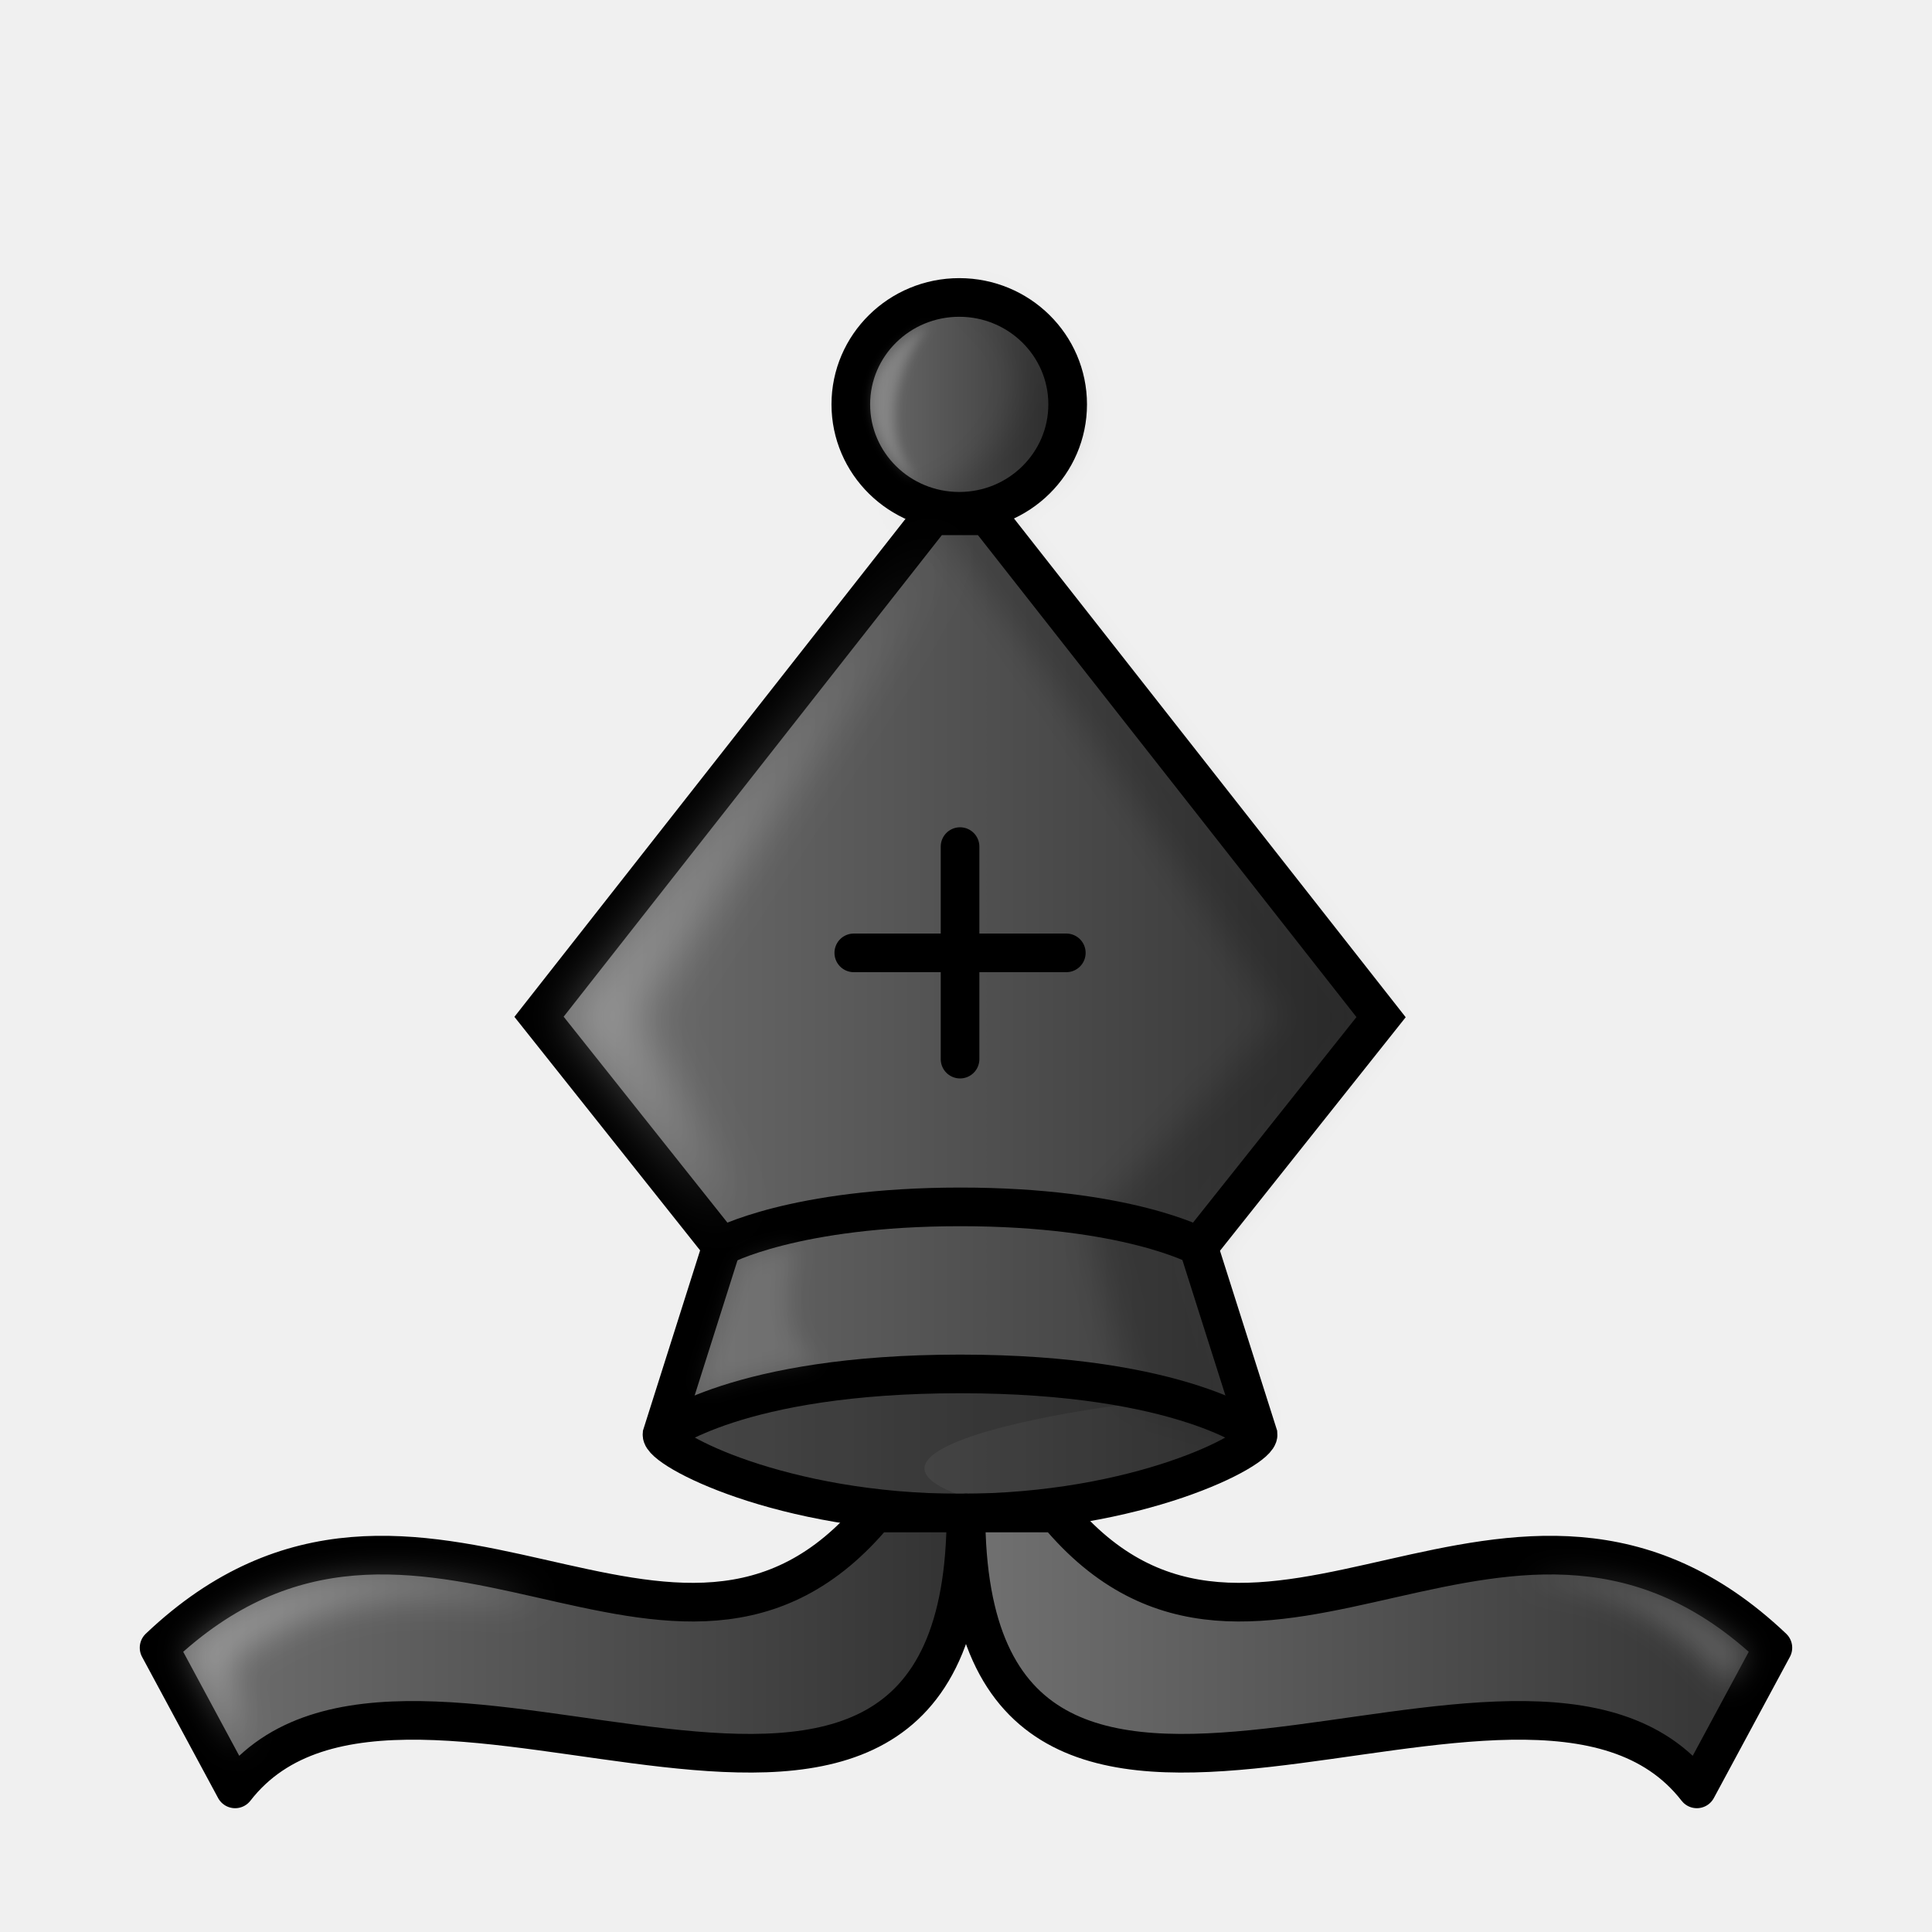
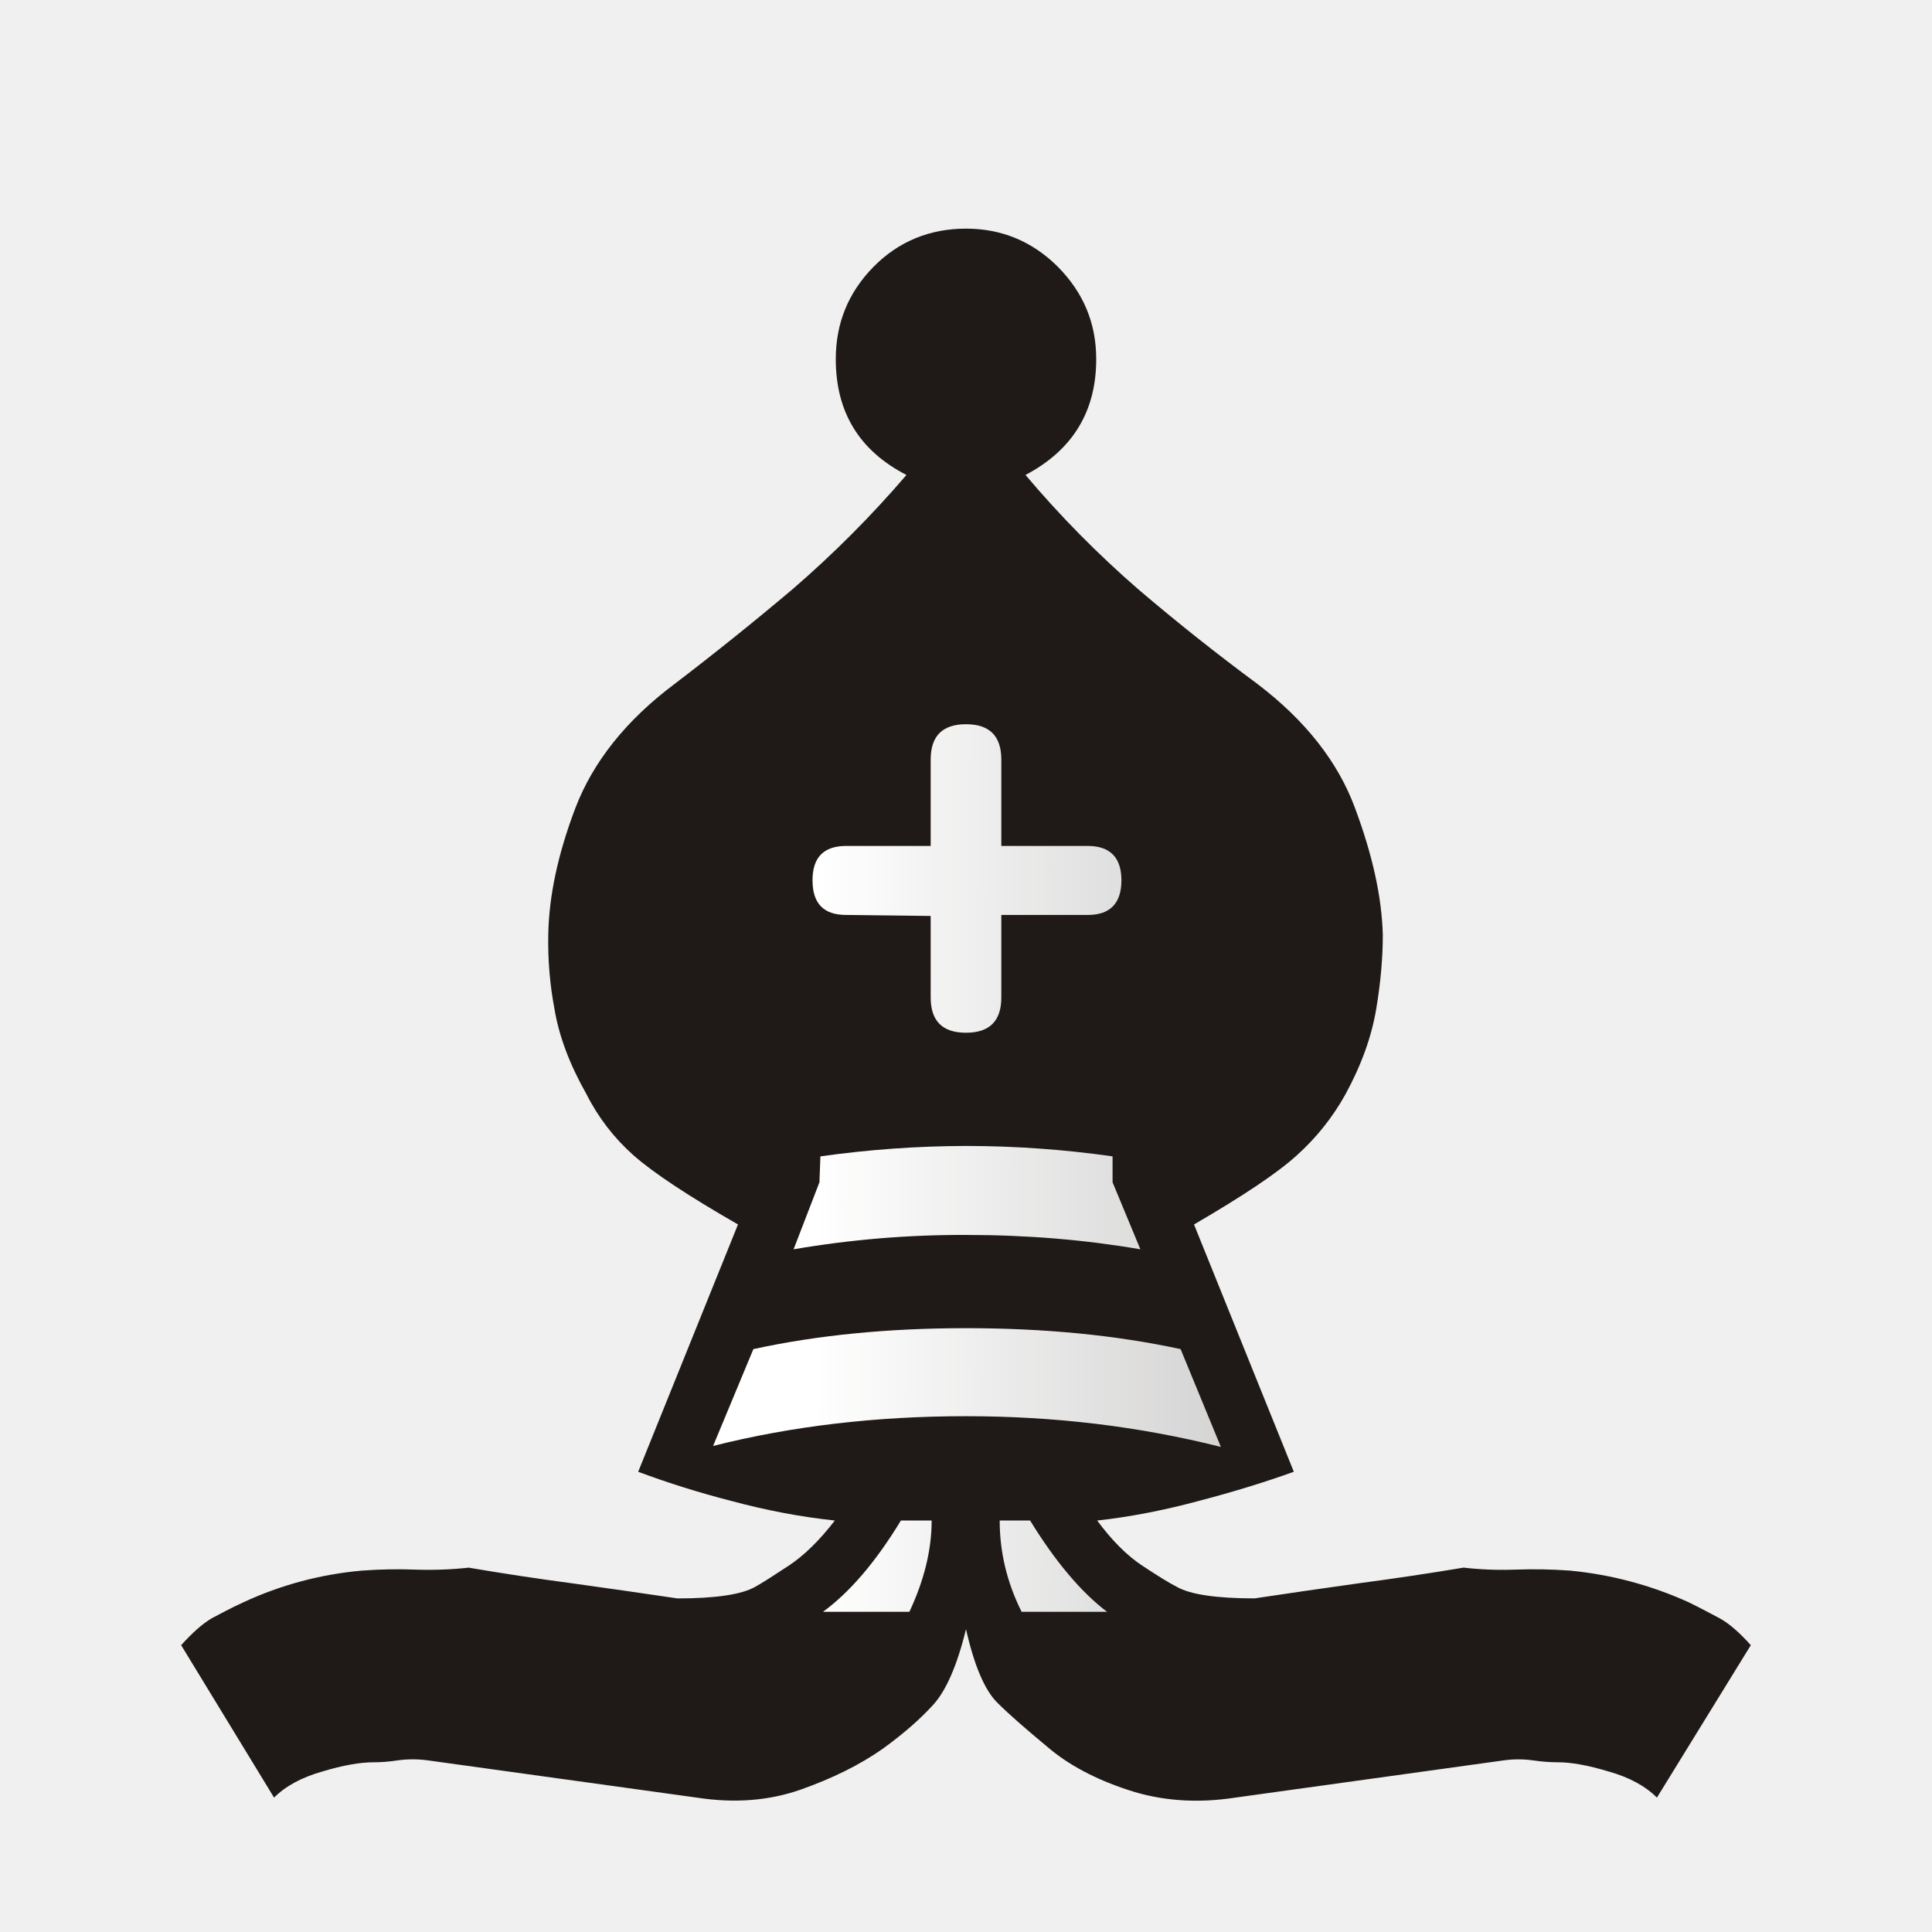
- <svg xmlns="http://www.w3.org/2000/svg" xmlns:xlink="http://www.w3.org/1999/xlink" width="50mm" height="50mm" clip-rule="evenodd" fill-rule="evenodd" image-rendering="optimizeQuality" shape-rendering="geometricPrecision" text-rendering="geometricPrecision" version="1.1" viewBox="0 0 50 50">
-   <defs>
-     <linearGradient id="linearGradient2770-4-1" x1="14.558" x2="35.921" y1="25.93" y2="25.93" gradientTransform="matrix(1.0739 0 0 1.0269 -2.2596 -.38035)" gradientUnits="userSpaceOnUse" xlink:href="#linearGradient2403" />
-     <linearGradient id="linearGradient2403" x1="9.241" x2="40.761" y1="27.266" y2="27.266" gradientTransform="matrix(1.0155 0 0 1.0103 -.38852 .48153)" gradientUnits="userSpaceOnUse">
-       <stop stop-color="#635f5e" style="stop-color:#737373" offset="0" />
-       <stop stop-color="#131111" style="stop-color:#303030" offset="1" />
-     </linearGradient>
-     <linearGradient id="linearGradient1638" x1="21.347" x2="29.141" y1="10.312" y2="10.312" gradientTransform="matrix(.83475 0 0 .90883 3.7518 1.0937)" gradientUnits="userSpaceOnUse" xlink:href="#linearGradient2403" />
-     <filter id="filter1616-8-6-66-8" x="-.081" y="-.034" width="1.162" height="1.068" color-interpolation-filters="sRGB">
-       <feGaussianBlur stdDeviation="0.407" />
-     </filter>
-     <filter id="filter1486" x="-.152" y="-.084" width="1.304" height="1.167" style="color-interpolation-filters:sRGB">
-       <feGaussianBlur stdDeviation="0.617" />
-     </filter>
-     <linearGradient id="linearGradient1640" x1="5.612" x2="25.919" y1="42.295" y2="42.295" gradientTransform="matrix(1.0856 0 0 .94062 -2.5546 2.9415)" gradientUnits="userSpaceOnUse" xlink:href="#linearGradient2403" />
-     <linearGradient id="linearGradient1642" x1="24.848" x2="45.155" y1="42.295" y2="42.295" gradientTransform="matrix(1.0856 0 0 .94062 -2.5546 2.9415)" gradientUnits="userSpaceOnUse" xlink:href="#linearGradient2403" />
-     <filter id="filter1474" x="-.11" y="-.222" width="1.22" height="1.444" style="color-interpolation-filters:sRGB">
-       <feGaussianBlur stdDeviation="0.417" />
-     </filter>
-     <filter id="filter1478" x="-.143" y="-.292" width="1.286" height="1.583" style="color-interpolation-filters:sRGB">
-       <feGaussianBlur stdDeviation="0.346" />
-     </filter>
-     <filter id="filter1490" x="-.195" y="-.075" width="1.389" height="1.149" style="color-interpolation-filters:sRGB">
-       <feGaussianBlur stdDeviation="0.124" />
-     </filter>
-     <filter id="filter1482" x="-.215" y="-.173" width="1.43" height="1.346" style="color-interpolation-filters:sRGB">
-       <feGaussianBlur stdDeviation="0.27" />
-     </filter>
-   </defs>
-   <path d="m31.016 32.267 4.726-5.943-10.19-12.975h-0.701v-0.01h-0.711l-10.19 12.975 4.726 5.943-1.543 4.867c-0.031 0.386 3.095 2.034 7.713 2.034 4.618 0 7.745-1.648 7.713-2.034z" fill="url(#linearGradient2770-4)" image-rendering="optimizeQuality" style="clip-rule:evenodd;fill-rule:evenodd;fill:url(#linearGradient2770-4-1);shape-rendering:geometricPrecision;stroke-linecap:round;stroke:#000000" />
-   <path d="m24.826 7.698c-1.55 0-2.807 1.239-2.807 2.767s1.257 2.767 2.807 2.767 2.805-1.239 2.805-2.767c0-1.528-1.256-2.767-2.805-2.767z" fill="url(#linearGradient2772-9)" image-rendering="optimizeQuality" stroke-linejoin="round" style="clip-rule:evenodd;fill-rule:evenodd;fill:url(#linearGradient1638);shape-rendering:geometricPrecision;stroke-linecap:round;stroke-width:1;stroke:#000000" />
-   <path d="m22.096 24.66h5.5m-2.75-2.75v5.5" fill="none" image-rendering="optimizeQuality" stroke-linejoin="round" style="clip-rule:evenodd;fill-rule:evenodd;shape-rendering:geometricPrecision;stroke-linecap:round;stroke:#000000" />
-   <path transform="matrix(1.0334 0 0 1.0218 592.95 439.08)" d="m-549.75-422.16c3.412 1.813 0.501 4.931-1.526 5.206 0.462 0.197 0.978 0.311 1.526 0.311 5.528-1.76 1.318-5.645 0-5.517zm-0.688 5.518c3.092 4.115 5.848 8.459 8.724 12.709l-4.806 5.199 1.089 4.423 3.001 0.863-1.354-4.669 4.572-5.816-9.859-12.698h-0.678v-0.011z" filter="url(#filter1616-8-6)" image-rendering="optimizeQuality" opacity=".25" style="clip-rule:evenodd;fill-rule:evenodd;filter:url(#filter1616-8-6-66-8);mix-blend-mode:normal;opacity:.2;shape-rendering:geometricPrecision" />
-   <path d="m26.073 35.618c-3.087 0.012-6.397 0.504-8.369 1.768 2.181 1.502 5.798 1.827 8.885 1.77-7.14-1.444 2.03-2.966 4.844-3.001-1.522-0.367-3.71-0.543-5.36-0.536z" image-rendering="optimizeQuality" opacity=".2" style="clip-rule:evenodd;fill-rule:evenodd;opacity:.15;shape-rendering:geometricPrecision" />
-   <path d="m17.134 37.123s1.925-1.566 7.714-1.566 7.713 1.566 7.713 1.566" fill="none" image-rendering="optimizeQuality" stroke="#000000" stroke-width="1" style="clip-rule:evenodd;fill-rule:evenodd;shape-rendering:geometricPrecision" />
-   <path d="m18.676 32.256s1.863-1.021 6.175-1.022c4.312-6.1e-5 6.175 1.022 6.175 1.022" fill="none" image-rendering="optimizeQuality" stroke="#000000" stroke-width="1" style="clip-rule:evenodd;fill-rule:evenodd;shape-rendering:geometricPrecision" />
-   <path d="m18.872 31.579s0.003 8e-3 0 0l-4.171-5.259 9.735-12.431-8.075 12.385z" fill="#ffffff" opacity=".9" style="clip-rule:evenodd;fill-rule:evenodd;filter:url(#filter1486);image-rendering:optimizeQuality;opacity:.3;shape-rendering:geometricPrecision" />
-   <path d="m25 39.156c-5.617 6.1e-5 -7.296-1.77-7.296-1.77s1.679-1.77 7.296-1.77c5.617-6.1e-5 7.296 1.77 7.296 1.77s-1.679 1.77-7.296 1.77z" image-rendering="optimizeQuality" opacity=".2" style="clip-rule:evenodd;fill-rule:evenodd;opacity:.2;shape-rendering:geometricPrecision" />
-   <path d="m22.65 39.156c-5.193 6.258-11.79-2.915-18.533 3.487l1.968 3.653c4.398-5.672 18.915 5.213 18.915-7.14z" fill="url(#linearGradient2774-8)" image-rendering="optimizeQuality" stroke-linecap="round" style="clip-rule:evenodd;fill-rule:evenodd;fill:url(#linearGradient1640);shape-rendering:geometricPrecision;stroke-linejoin:round;stroke:#000000" />
-   <path d="m27.35 39.156c5.193 6.258 11.79-2.915 18.532 3.487l-1.968 3.653c-4.398-5.672-18.915 5.213-18.915-7.14z" fill="url(#linearGradient2776-7)" image-rendering="optimizeQuality" stroke-linecap="round" style="clip-rule:evenodd;fill-rule:evenodd;fill:url(#linearGradient1642);shape-rendering:geometricPrecision;stroke-linejoin:round;stroke:#000000" />
-   <path d="m4.834 42.735 1.403 2.59-0.346-2.333c3.12-2.387 5.958-1.619 8.041-1.598 0 0-5.852-1.955-9.098 1.342z" style="clip-rule:evenodd;fill-rule:evenodd;fill:#ffffff;filter:url(#filter1474);image-rendering:optimizeQuality;opacity:.3;shape-rendering:geometricPrecision" />
-   <path d="m45.242 42.769-0.49 0.889c-1.905-2.325-3.739-2.755-5.319-2.76 0 0 3.017-0.717 5.809 1.872z" style="clip-rule:evenodd;fill-rule:evenodd;fill:#ffffff;filter:url(#filter1478);image-rendering:optimizeQuality;opacity:.2;shape-rendering:geometricPrecision" />
-   <path d="m23.672 12.366c-0.25 0.066-2.603-2.42 0.418-3.975-0.089-0.009-1.757 2.142-0.418 3.975z" style="clip-rule:evenodd;fill-rule:evenodd;fill:#ffffff;filter:url(#filter1490);image-rendering:optimizeQuality;opacity:.2;shape-rendering:geometricPrecision" />
-   <path transform="matrix(1.0007 0 0 .98931 -586.04 102.79)" d="m603.76-67.566 1.051-3.309s0.369-0.256 1.454-0.434c0 0-0.746 2.224 0.508 3.042-2.154 0.336-2.536 0.554-3.012 0.7z" clip-rule="evenodd" fill="#ffffff" fill-rule="evenodd" filter="url(#filter1624-3)" image-rendering="optimizeQuality" opacity=".7" shape-rendering="geometricPrecision" style="filter:url(#filter1482);opacity:.1" />
+ <svg xmlns="http://www.w3.org/2000/svg" clip-rule="evenodd" fill-rule="evenodd" height="50mm" image-rendering="optimizeQuality" shape-rendering="geometricPrecision" text-rendering="geometricPrecision" viewBox="0 0 50 50" width="50mm">
+   <linearGradient id="a" gradientUnits="userSpaceOnUse" x1="21.094" x2="77.669" y1="37.101" y2="37.469">
+     <stop offset="0" stop-color="#fff" />
+     <stop offset="1" stop-color="#fff" stop-opacity="0" />
+   </linearGradient>
+   <path d="M25 42.162c-.229.94-.516 1.592-.847 1.956-.33.364-.762.745-1.312 1.143-.593.415-1.295.762-2.108 1.05-.813.288-1.71.364-2.701.211l-6.968-.965a2.858 2.858 0 0 0-.762 0c-.22.034-.432.051-.635.051-.347 0-.787.076-1.32.237-.543.153-.958.381-1.254.677l-2.405-3.945c.297-.33.56-.559.788-.694.237-.127.508-.271.821-.415a9.179 9.179 0 0 1 3.073-.821c.466-.034.923-.043 1.364-.026a9.8 9.8 0 0 0 1.397-.05c.889.152 1.786.287 2.684.406.905.127 1.811.254 2.717.39.991 0 1.66-.102 2.007-.297.186-.102.474-.288.872-.55.398-.263.796-.652 1.194-1.169-.88-.093-1.77-.262-2.684-.508a24.094 24.094 0 0 1-2.405-.753l2.583-6.401c-1.296-.745-2.193-1.338-2.71-1.795a5.3 5.3 0 0 1-1.21-1.575c-.432-.762-.712-1.498-.83-2.21a9.341 9.341 0 0 1-.16-1.913c.016-.99.245-2.083.702-3.285.457-1.194 1.312-2.27 2.565-3.209a79.091 79.091 0 0 0 3.057-2.455 27.746 27.746 0 0 0 2.946-2.955c-1.22-.627-1.829-1.626-1.829-2.997 0-.932.322-1.72.974-2.388.652-.66 1.456-.99 2.396-.99.923 0 1.719.33 2.38.99.66.669.99 1.456.99 2.388 0 1.354-.61 2.353-1.83 2.997a26.796 26.796 0 0 0 2.914 2.955 56.74 56.74 0 0 0 3.09 2.455c1.236.94 2.083 2.015 2.523 3.209.449 1.202.694 2.294.72 3.285 0 .567-.051 1.202-.17 1.913s-.38 1.448-.796 2.21a6.084 6.084 0 0 1-1.253 1.575c-.5.457-1.388 1.05-2.667 1.795l2.583 6.4c-.729.263-1.55.517-2.456.754-.914.246-1.786.415-2.633.508.381.517.77.906 1.168 1.169.398.262.695.448.898.55.347.195 1.016.296 2.007.296a263.35 263.35 0 0 1 2.692-.39 81.13 81.13 0 0 0 2.718-.406c.44.051.889.068 1.346.051a13.12 13.12 0 0 1 1.405.026 9.627 9.627 0 0 1 3.074.82c.296.145.567.289.804.416.246.135.508.364.804.694l-2.43 3.945c-.296-.296-.71-.524-1.253-.677-.533-.16-.965-.237-1.295-.237-.22 0-.44-.017-.66-.05a2.794 2.794 0 0 0-.754 0l-6.95.964c-.992.153-1.914.085-2.761-.194-.855-.28-1.558-.652-2.1-1.118-.542-.449-.982-.83-1.304-1.151-.321-.322-.592-.957-.804-1.897z" fill="#1f1a17" />
+   <path d="M24.086 23.705v2.108c0 .61.304.914.914.914s.914-.304.914-.914v-2.134h2.236c.575 0 .872-.296.872-.897 0-.593-.297-.889-.872-.889h-2.236v-2.235c0-.61-.304-.915-.914-.915s-.914.305-.914.915v2.235H21.9c-.584 0-.872.296-.872.889 0 .601.288.897.872.897zm7.51 13.741l-1.042-2.531c-1.685-.364-3.539-.542-5.554-.542-1.998 0-3.835.178-5.503.542l-1.042 2.506c2.05-.517 4.234-.77 6.545-.77 2.286 0 4.479.262 6.596.795zm-2.083-5.114l-.72-1.735v-.67a27.03 27.03 0 0 0-3.793-.27 27.35 27.35 0 0 0-3.768.27l-.025.67-.669 1.735A25.85 25.85 0 0 1 25 31.96c1.592 0 3.09.127 4.513.372zm-.864 9.381c-.66-.5-1.33-1.287-1.99-2.362h-.787c0 .813.186 1.6.567 2.362zm-5.114 0c.381-.812.576-1.6.576-2.362h-.796c-.643 1.059-1.312 1.846-2.015 2.362z" fill="url(#a)" />
</svg>
